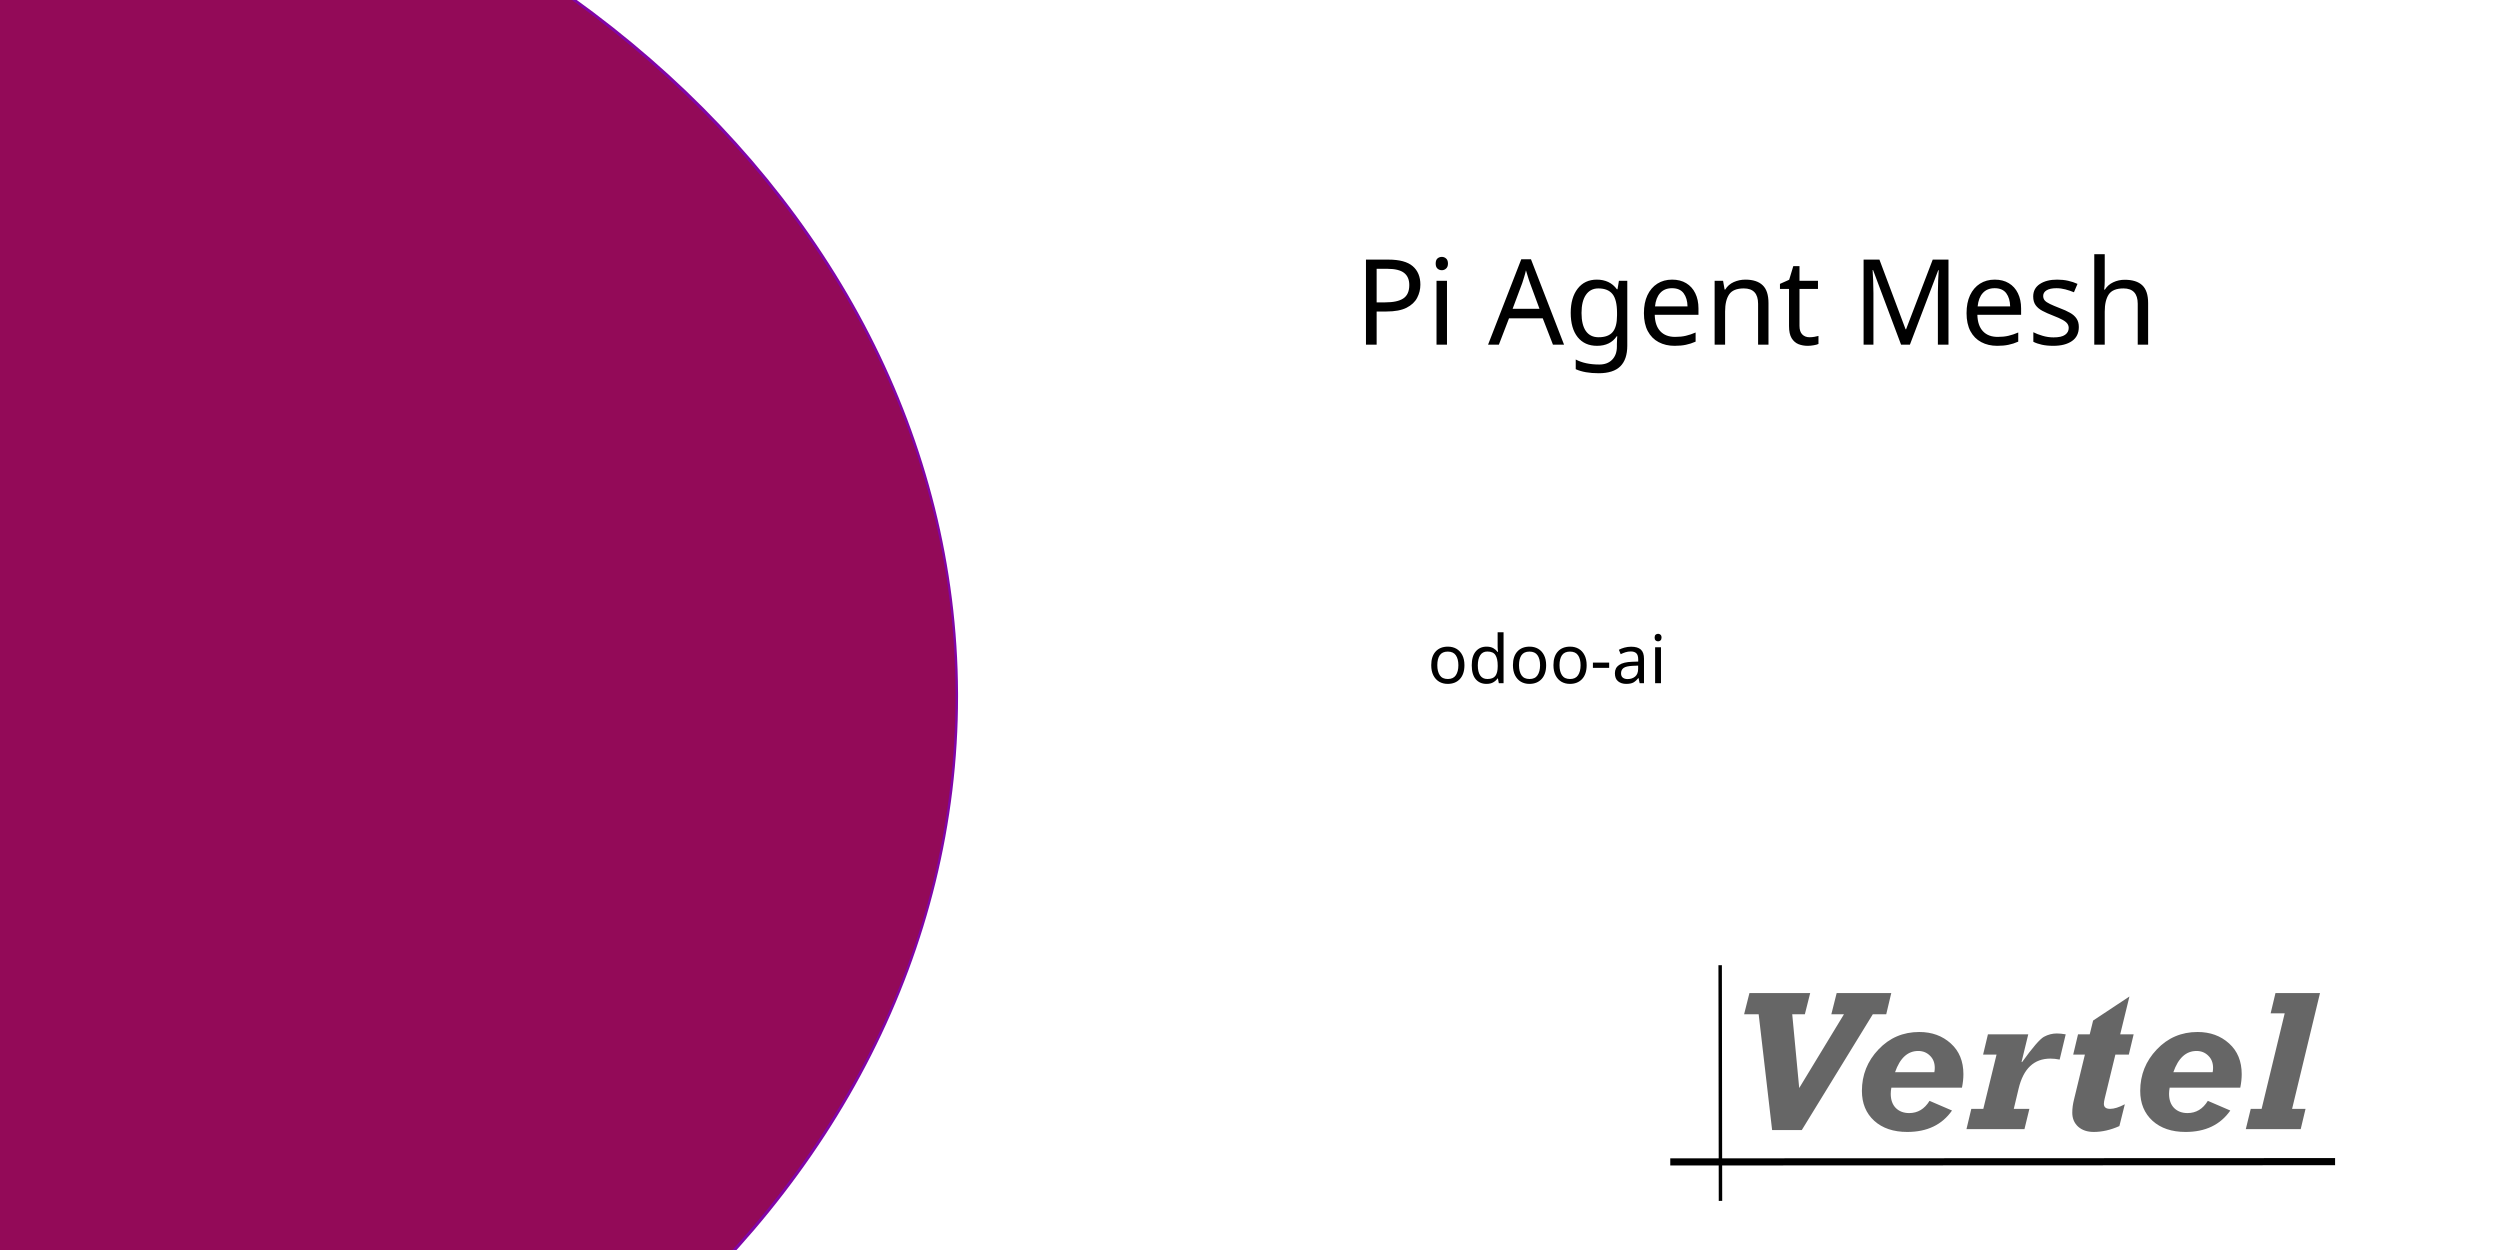
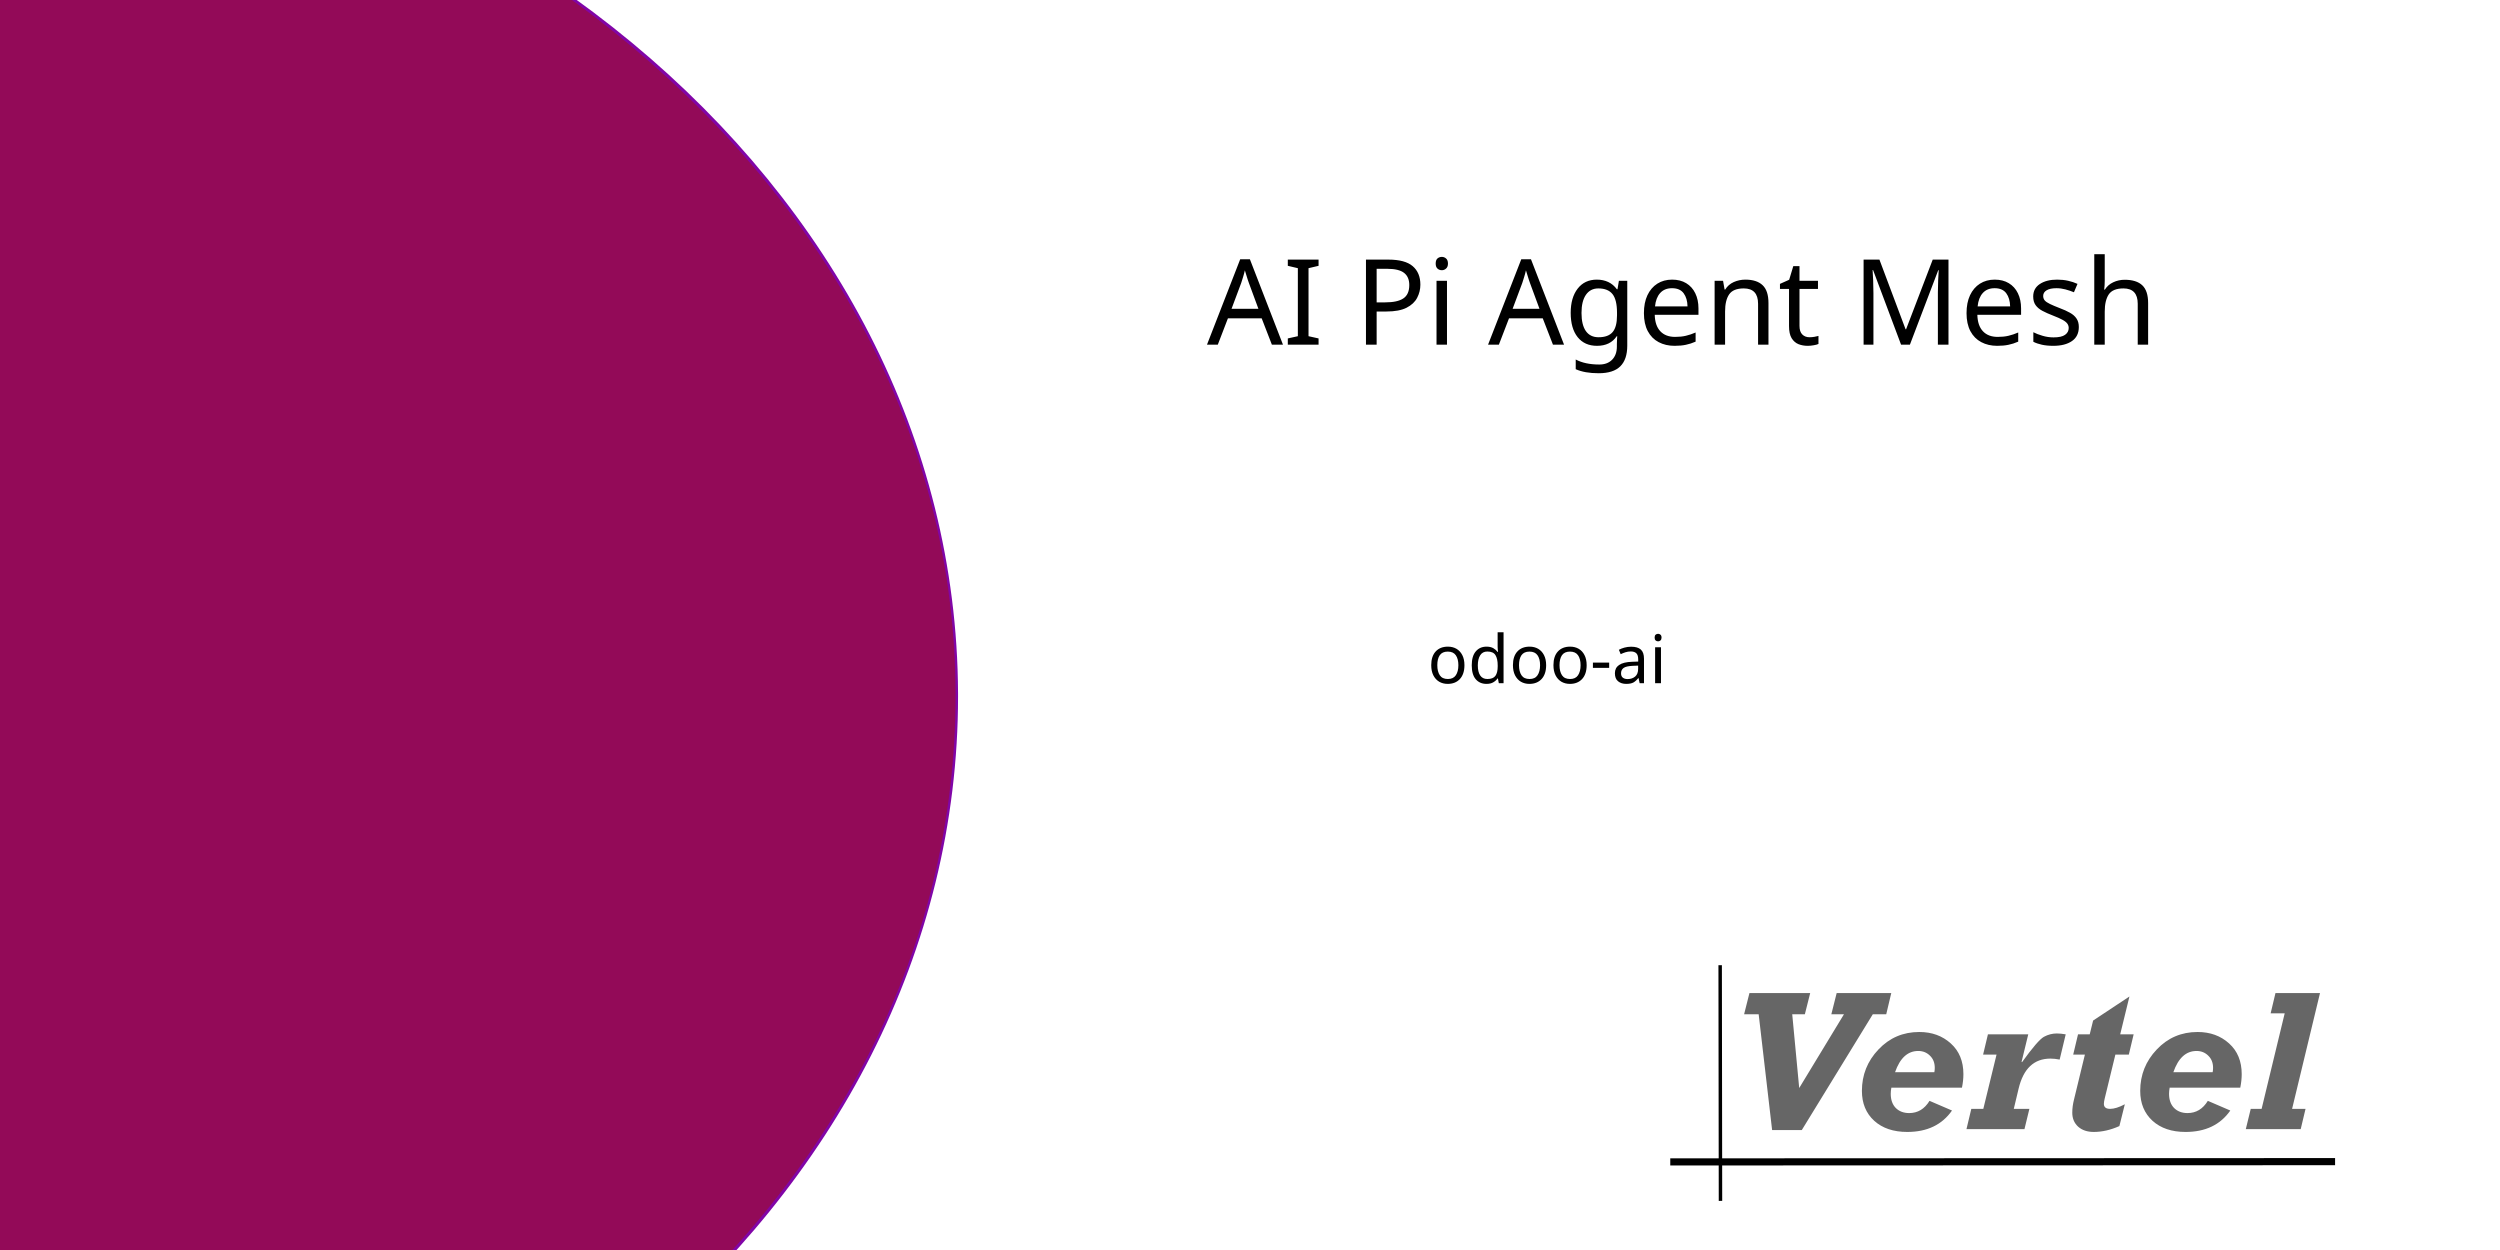
<svg xmlns="http://www.w3.org/2000/svg" width="560px" height="280px" viewBox="0 0 560 280" version="1.1" id="SVGRoot">
  <defs id="defs1502">
    <linearGradient id="linearGradient4211">
      <stop style="stop-color:#930a57;stop-opacity:0.65;" offset="0" id="stop4209" />
    </linearGradient>
    <linearGradient id="linearGradient-1" y2="145.475" x2="79.832" y1="-2.918" x1="66.881" gradientTransform="scale(1.759747,0.5682636)" gradientUnits="userSpaceOnUse">
      <stop id="stop833" offset="0%" stop-color="#222357" />
      <stop id="stop835" offset="100%" stop-color="#254AA5" />
    </linearGradient>
  </defs>
  <g id="layer1">
    <g id="g1954" transform="matrix(0.8140175,0,0,1.211041,87.96433,13.73955)" style="stroke-width:1.007">
      <rect y="-17.523" x="-133" height="241.115" width="717.429" id="rect1936" style="opacity:1;vector-effect:none;fill:#ffffff;fill-opacity:1;fill-rule:evenodd;stroke-width:1.007;stroke-linecap:butt;stroke-linejoin:miter;stroke-miterlimit:4;stroke-dasharray:none;stroke-dashoffset:0;stroke-opacity:1" />
    </g>
    <path style="opacity:1;fill:#8105a7;fill-opacity:1;fill-rule:nonzero;stroke:none;stroke-width:1.543;stroke-linejoin:miter;stroke-miterlimit:4;stroke-dasharray:none;stroke-dashoffset:2.498;stroke-opacity:1;paint-order:fill markers stroke" id="path1226" d="M 214.603,156 A 247.603,206.465 0 0 1 -32.791,362.465 247.603,206.465 0 0 1 -280.603,156.348 247.603,206.465 0 0 1 -33.626,-50.464 247.603,206.465 0 0 1 214.602,155.304" />
    <path style="opacity:1;fill:#930a58;fill-opacity:1;stroke:#4b1f50;stroke-opacity:1;stroke-width:0;stroke-miterlimit:4;stroke-dasharray:none" d="m -51.3,361.519 c -98.937,-6.343 -183.741,-61.307 -215.89,-139.926 -5.442,-13.309 -8.941,-26.314 -11.188,-41.589 -2.27,-15.43 -1.508,-43.958 1.557,-58.304 12.904,-60.404 55.915,-112.333 118.4,-142.947 25.918,-12.698 53.105,-21.153 82.215,-25.568 19.953,-3.026 52.933,-3.726 73.407,-1.558 61.621,6.525 115.552,30.504 156.207,69.451 C 202.876,68.471 223.453,130.962 210.051,193.108 198.085,248.6 157.667,298.661 99.805,329.66 56.02,353.118 0.439,364.836 -51.3,361.519 Z" id="path2210" />
    <g id="g1224" transform="matrix(0.5980845,0,0,0.5980845,373.3415,215.8158)">
      <path d="m 216.891,62.041 1.845,-7.582 h 4.074 l 8.648,-35.786 h -5.265 l 1.806,-7.582 h 16.68 l -10.454,43.368 h 5.035 l -1.806,7.582 h -20.562 m -14.22,-10.586 8.417,3.626 c -3.741,5.348 -9.327,8.022 -16.757,8.022 -5.176,-2.4e-5 -9.301,-1.392 -12.376,-4.176 -3.075,-2.808 -4.612,-6.544 -4.612,-11.208 0,-5.983 2.063,-11.147 6.188,-15.494 4.125,-4.371 9.224,-6.557 15.297,-6.557 4.715,2.4e-5 8.648,1.429 11.799,4.286 3.152,2.833 4.727,6.666 4.727,11.501 -6e-5,1.612 -0.179,3.297 -0.538,5.055 h -26.442 c -0.154,0.806 -0.231,1.575 -0.231,2.308 -3e-5,2.247 0.628,4.017 1.883,5.311 1.281,1.27 2.959,1.905 5.035,1.905 3.203,0 5.739,-1.526 7.61,-4.579 M 189.756,40.723 h 14.72 c 0.102,-0.537 0.154,-1.074 0.154,-1.612 -2e-5,-1.905 -0.602,-3.431 -1.806,-4.579 -1.179,-1.172 -2.639,-1.758 -4.381,-1.758 -3.946,2.4e-5 -6.841,2.649 -8.686,7.948 m -18.179,12.014 -2.037,8.168 c -3.28,1.465 -6.483,2.198 -9.608,2.198 -2.409,-2.4e-5 -4.356,-0.659 -5.842,-1.978 -1.461,-1.343 -2.191,-3.089 -2.191,-5.238 0,-1.587 0.218,-3.236 0.653,-4.945 l 4.074,-16.813 h -4.381 l 1.806,-7.582 h 4.381 l 1.268,-5.165 13.606,-9.011 -3.459,14.175 h 5.035 l -1.806,7.582 h -5.035 l -3.997,16.446 c -0.205,0.83 -0.307,1.502 -0.307,2.015 -3e-5,1.245 0.781,1.868 2.344,1.868 1.486,0 3.318,-0.574 5.496,-1.722 m -59.303,9.304 1.806,-7.582 h 4.497 l 4.958,-20.329 h -5.035 l 1.806,-7.582 h 15.104 l -2.498,10.293 0.154,0.147 c 3.971,-5.519 6.713,-8.693 8.225,-9.523 1.537,-0.83 3.139,-1.245 4.804,-1.245 0.974,4.8e-5 2.088,0.11 3.344,0.33 l -2.268,9.45 c -1.23,-0.244 -2.383,-0.366 -3.459,-0.366 -6.149,2.4e-5 -10.121,3.748 -11.914,11.245 l -1.806,7.582 h 5.842 l -1.845,7.582 h -21.715 m -13.836,-10.586 8.417,3.626 c -3.741,5.348 -9.327,8.022 -16.757,8.022 -5.176,-2.4e-5 -9.301,-1.392 -12.376,-4.176 -3.075,-2.808 -4.612,-6.544 -4.612,-11.208 -8e-6,-5.983 2.063,-11.147 6.188,-15.494 4.125,-4.371 9.224,-6.557 15.297,-6.557 4.715,2.4e-5 8.648,1.429 11.799,4.286 3.152,2.833 4.727,6.666 4.727,11.501 -5e-5,1.612 -0.179,3.297 -0.538,5.055 H 84.14 c -0.154,0.806 -0.231,1.575 -0.231,2.308 -1.2e-5,2.247 0.628,4.017 1.883,5.311 1.281,1.27 2.959,1.905 5.035,1.905 3.203,0 5.739,-1.526 7.61,-4.579 M 85.524,40.723 h 14.72 c 0.102,-0.537 0.154,-1.074 0.154,-1.612 -4e-5,-1.905 -0.602,-3.431 -1.806,-4.579 -1.179,-1.172 -2.639,-1.758 -4.381,-1.758 -3.946,2.4e-5 -6.841,2.649 -8.686,7.948 M 39.48,62.407 34.445,19.039 h -5.458 l 1.999,-7.948 h 22.753 l -1.999,7.948 H 47.013 l 2.614,27.618 16.757,-27.618 h -4.727 l 1.999,-7.948 H 84.102 l -1.883,7.948 H 77.184 L 50.588,62.407 H 39.48" style="font-style:italic;font-variant:normal;font-weight:bold;font-stretch:normal;font-size:32px;font-family:Rockwell;writing-mode:lr-tb;text-anchor:start;fill:#666666;fill-opacity:1;stroke:none;stroke-width:3pt;stroke-linecap:butt;stroke-linejoin:miter;stroke-opacity:1" id="text1583" />
      <path d="m 20.023,0.646 0.118,88.281" style="fill:#000000;fill-opacity:0.738;fill-rule:evenodd;stroke:#000000;stroke-width:1.293;stroke-linecap:butt;stroke-linejoin:round;stroke-miterlimit:4;stroke-opacity:1" id="path1586" />
      <path d="M 1.335,74.326 250.328,74.222" style="fill:#000000;fill-opacity:0.738;fill-rule:evenodd;stroke:#000000;stroke-width:2.67;stroke-linecap:butt;stroke-linejoin:round;stroke-miterlimit:4;stroke-opacity:1" id="path1587" />
    </g>
    <text xml:space="preserve" style="font-style:normal;font-variant:normal;font-weight:normal;font-stretch:normal;font-size:15px;line-height:125%;font-family:Ubuntu;-inkscape-font-specification:'Ubuntu, Normal';text-align:start;letter-spacing:0px;word-spacing:0px;writing-mode:lr-tb;text-anchor:start;fill:#000000;fill-opacity:1;stroke:none;stroke-width:1px;stroke-linecap:butt;stroke-linejoin:miter;stroke-opacity:1" x="319.771" y="153.037" id="text2039">
      <tspan id="tspan2037" x="319.771" y="153.037" style="stroke-width:1px">odoo-ai</tspan>
      <tspan x="319.771" y="171.787" id="tspan2041" />
    </text>
    <text xml:space="preserve" style="font-style:normal;font-variant:normal;font-weight:normal;font-stretch:normal;font-size:26.667px;line-height:125%;font-family:Ubuntu;-inkscape-font-specification:'Ubuntu, Normal';text-align:end;letter-spacing:0px;word-spacing:0px;writing-mode:lr-tb;text-anchor:end;fill:#000000;fill-opacity:1;stroke:none;stroke-width:1px;stroke-linecap:butt;stroke-linejoin:miter;stroke-opacity:1" x="518.0" y="77.2" id="text2035">
-       <tspan x="518.0" y="77.2" style="font-size:26.667px;text-anchor:end;fill:#000000">Pi Agent Mesh</tspan>
+       <tspan x="518.0" y="77.2" style="font-size:26.667px;text-anchor:end;fill:#000000">AI Pi Agent Mesh</tspan>
    </text>
    <flowRoot xml:space="preserve" id="flowRoot844" style="font-style:normal;font-variant:normal;font-weight:500;font-stretch:normal;font-size:53.333px;line-height:1.25;font-family:'Futura PT';-inkscape-font-specification:'Futura PT, Medium';font-variant-ligatures:normal;font-variant-caps:normal;font-variant-numeric:normal;font-feature-settings:normal;text-align:start;letter-spacing:0px;word-spacing:0px;writing-mode:lr-tb;text-anchor:start;fill:#000000;fill-opacity:1;stroke:none">
      <flowRegion id="flowRegion846">
        <rect id="rect848" width="100" height="83" x="206" y="-32" />
      </flowRegion>
      <flowPara id="flowPara850" />
    </flowRoot>
  </g>
</svg>
